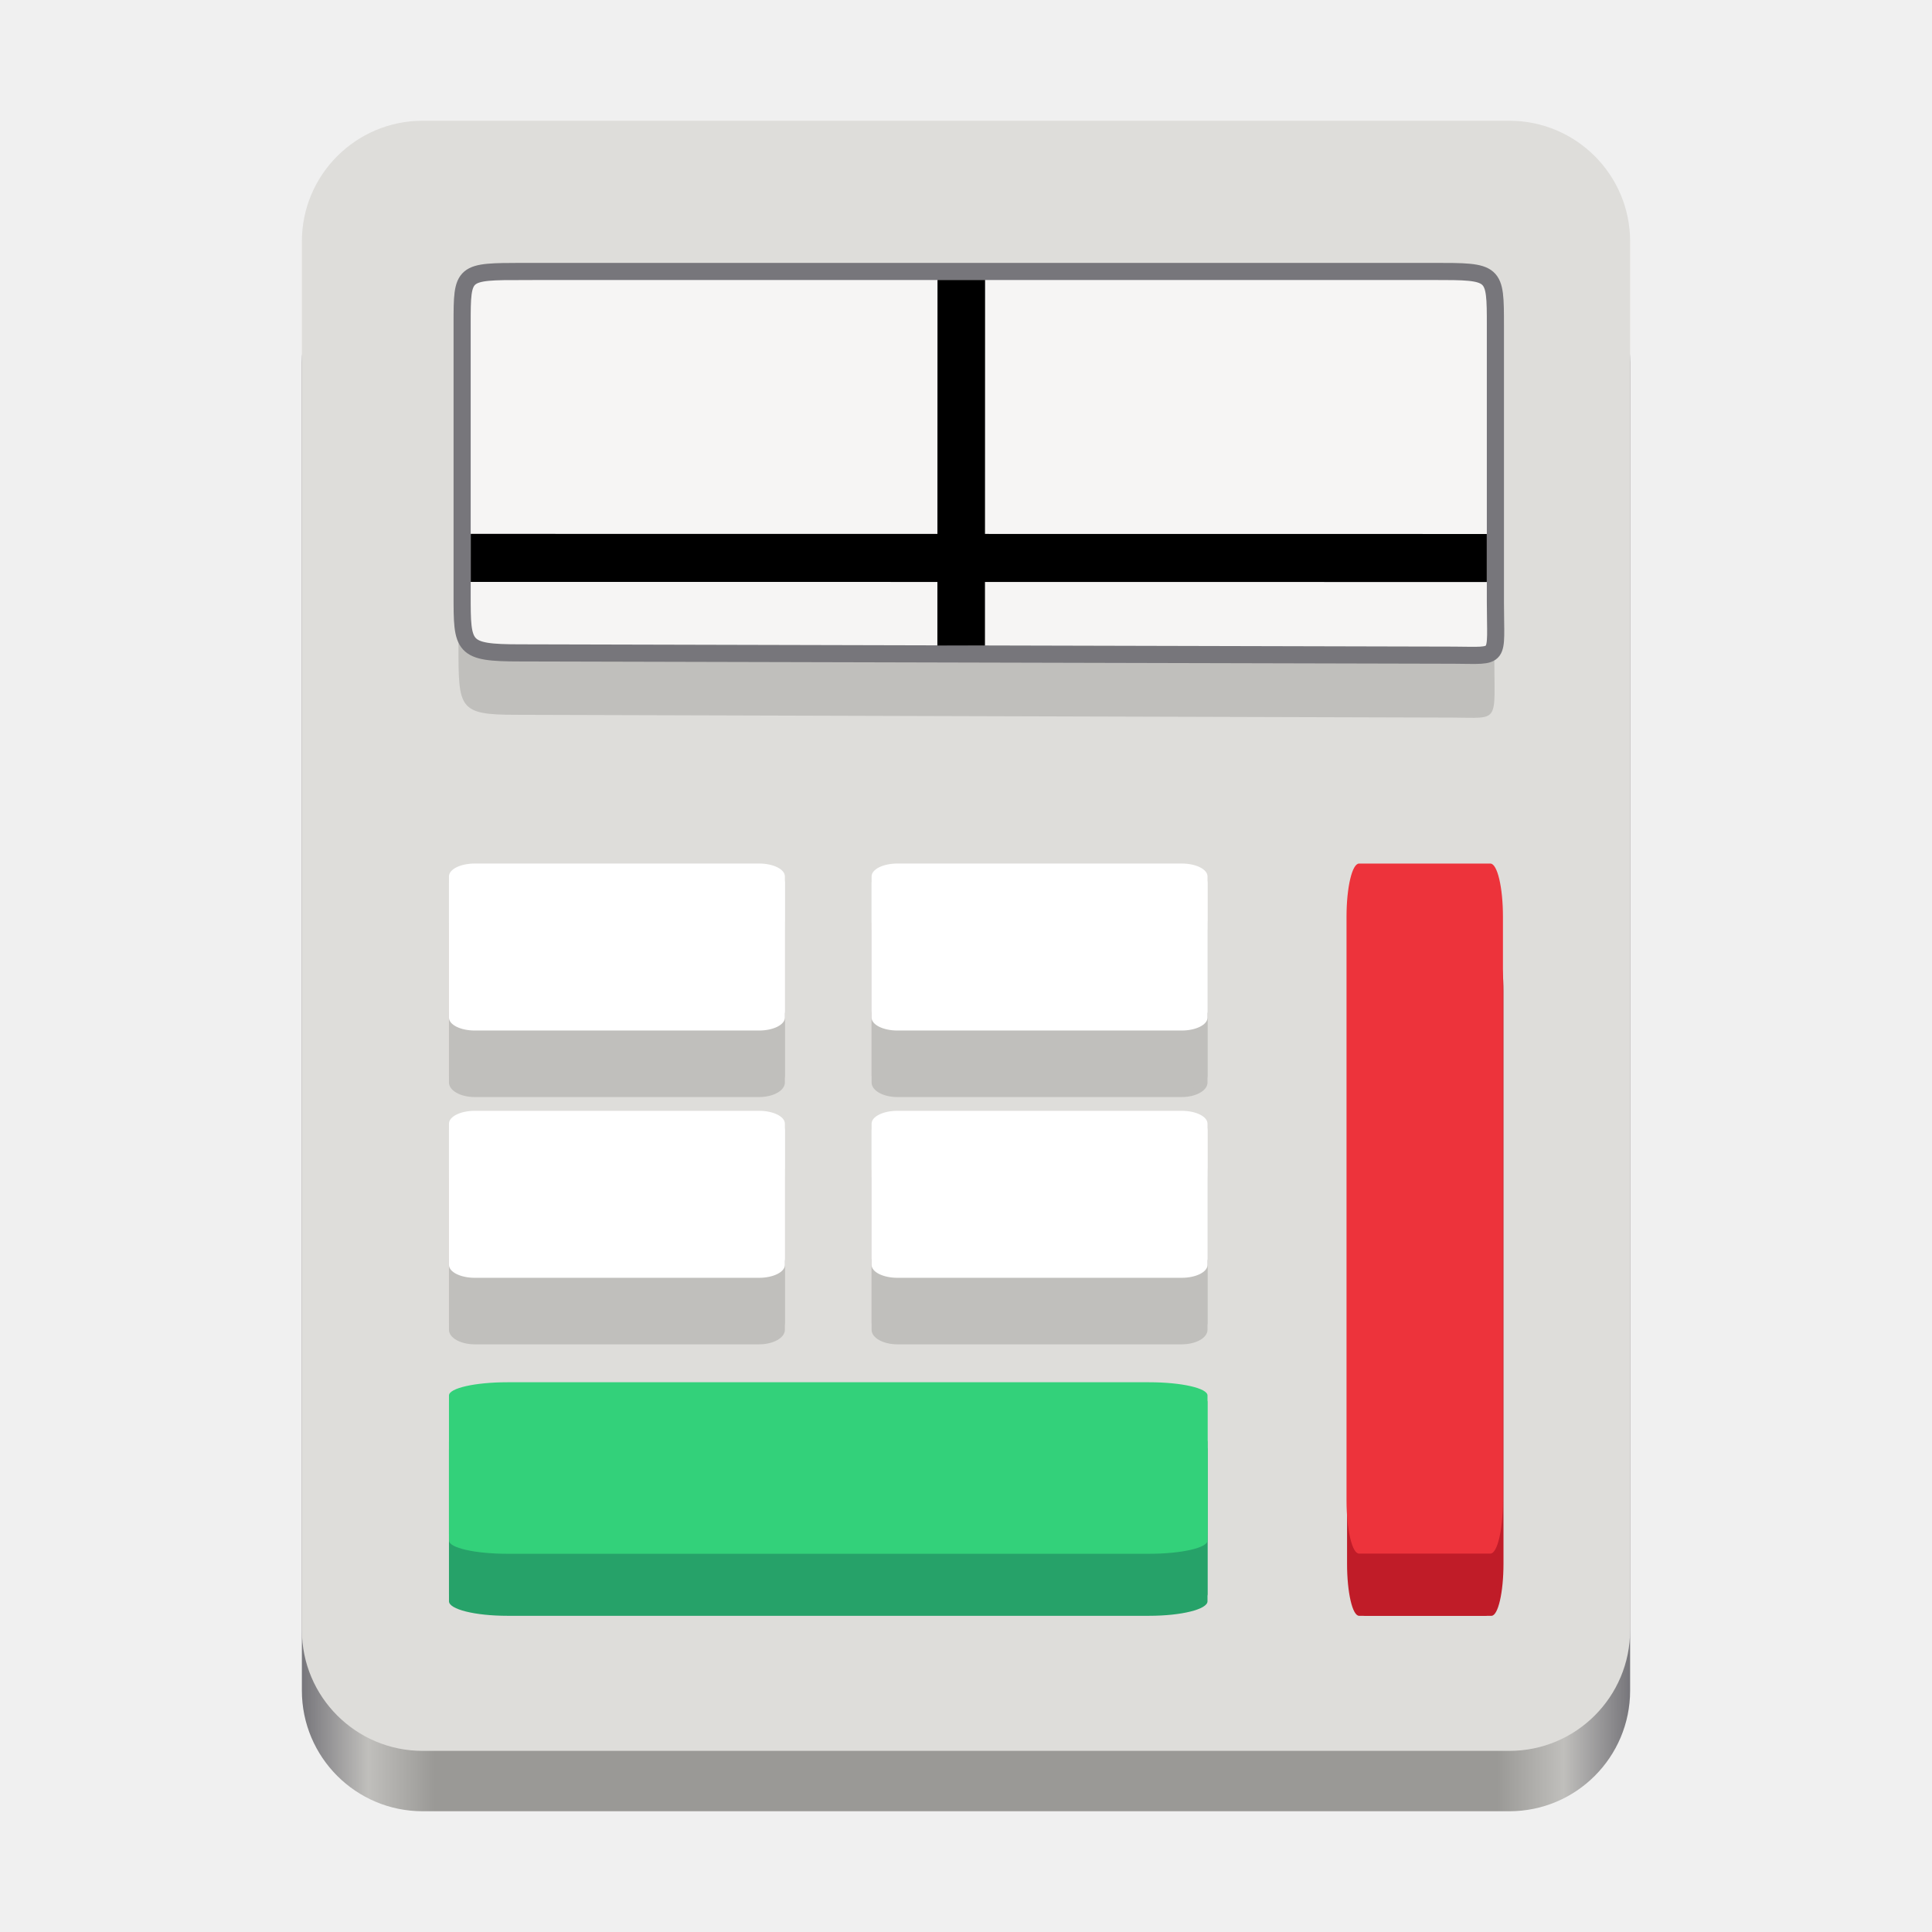
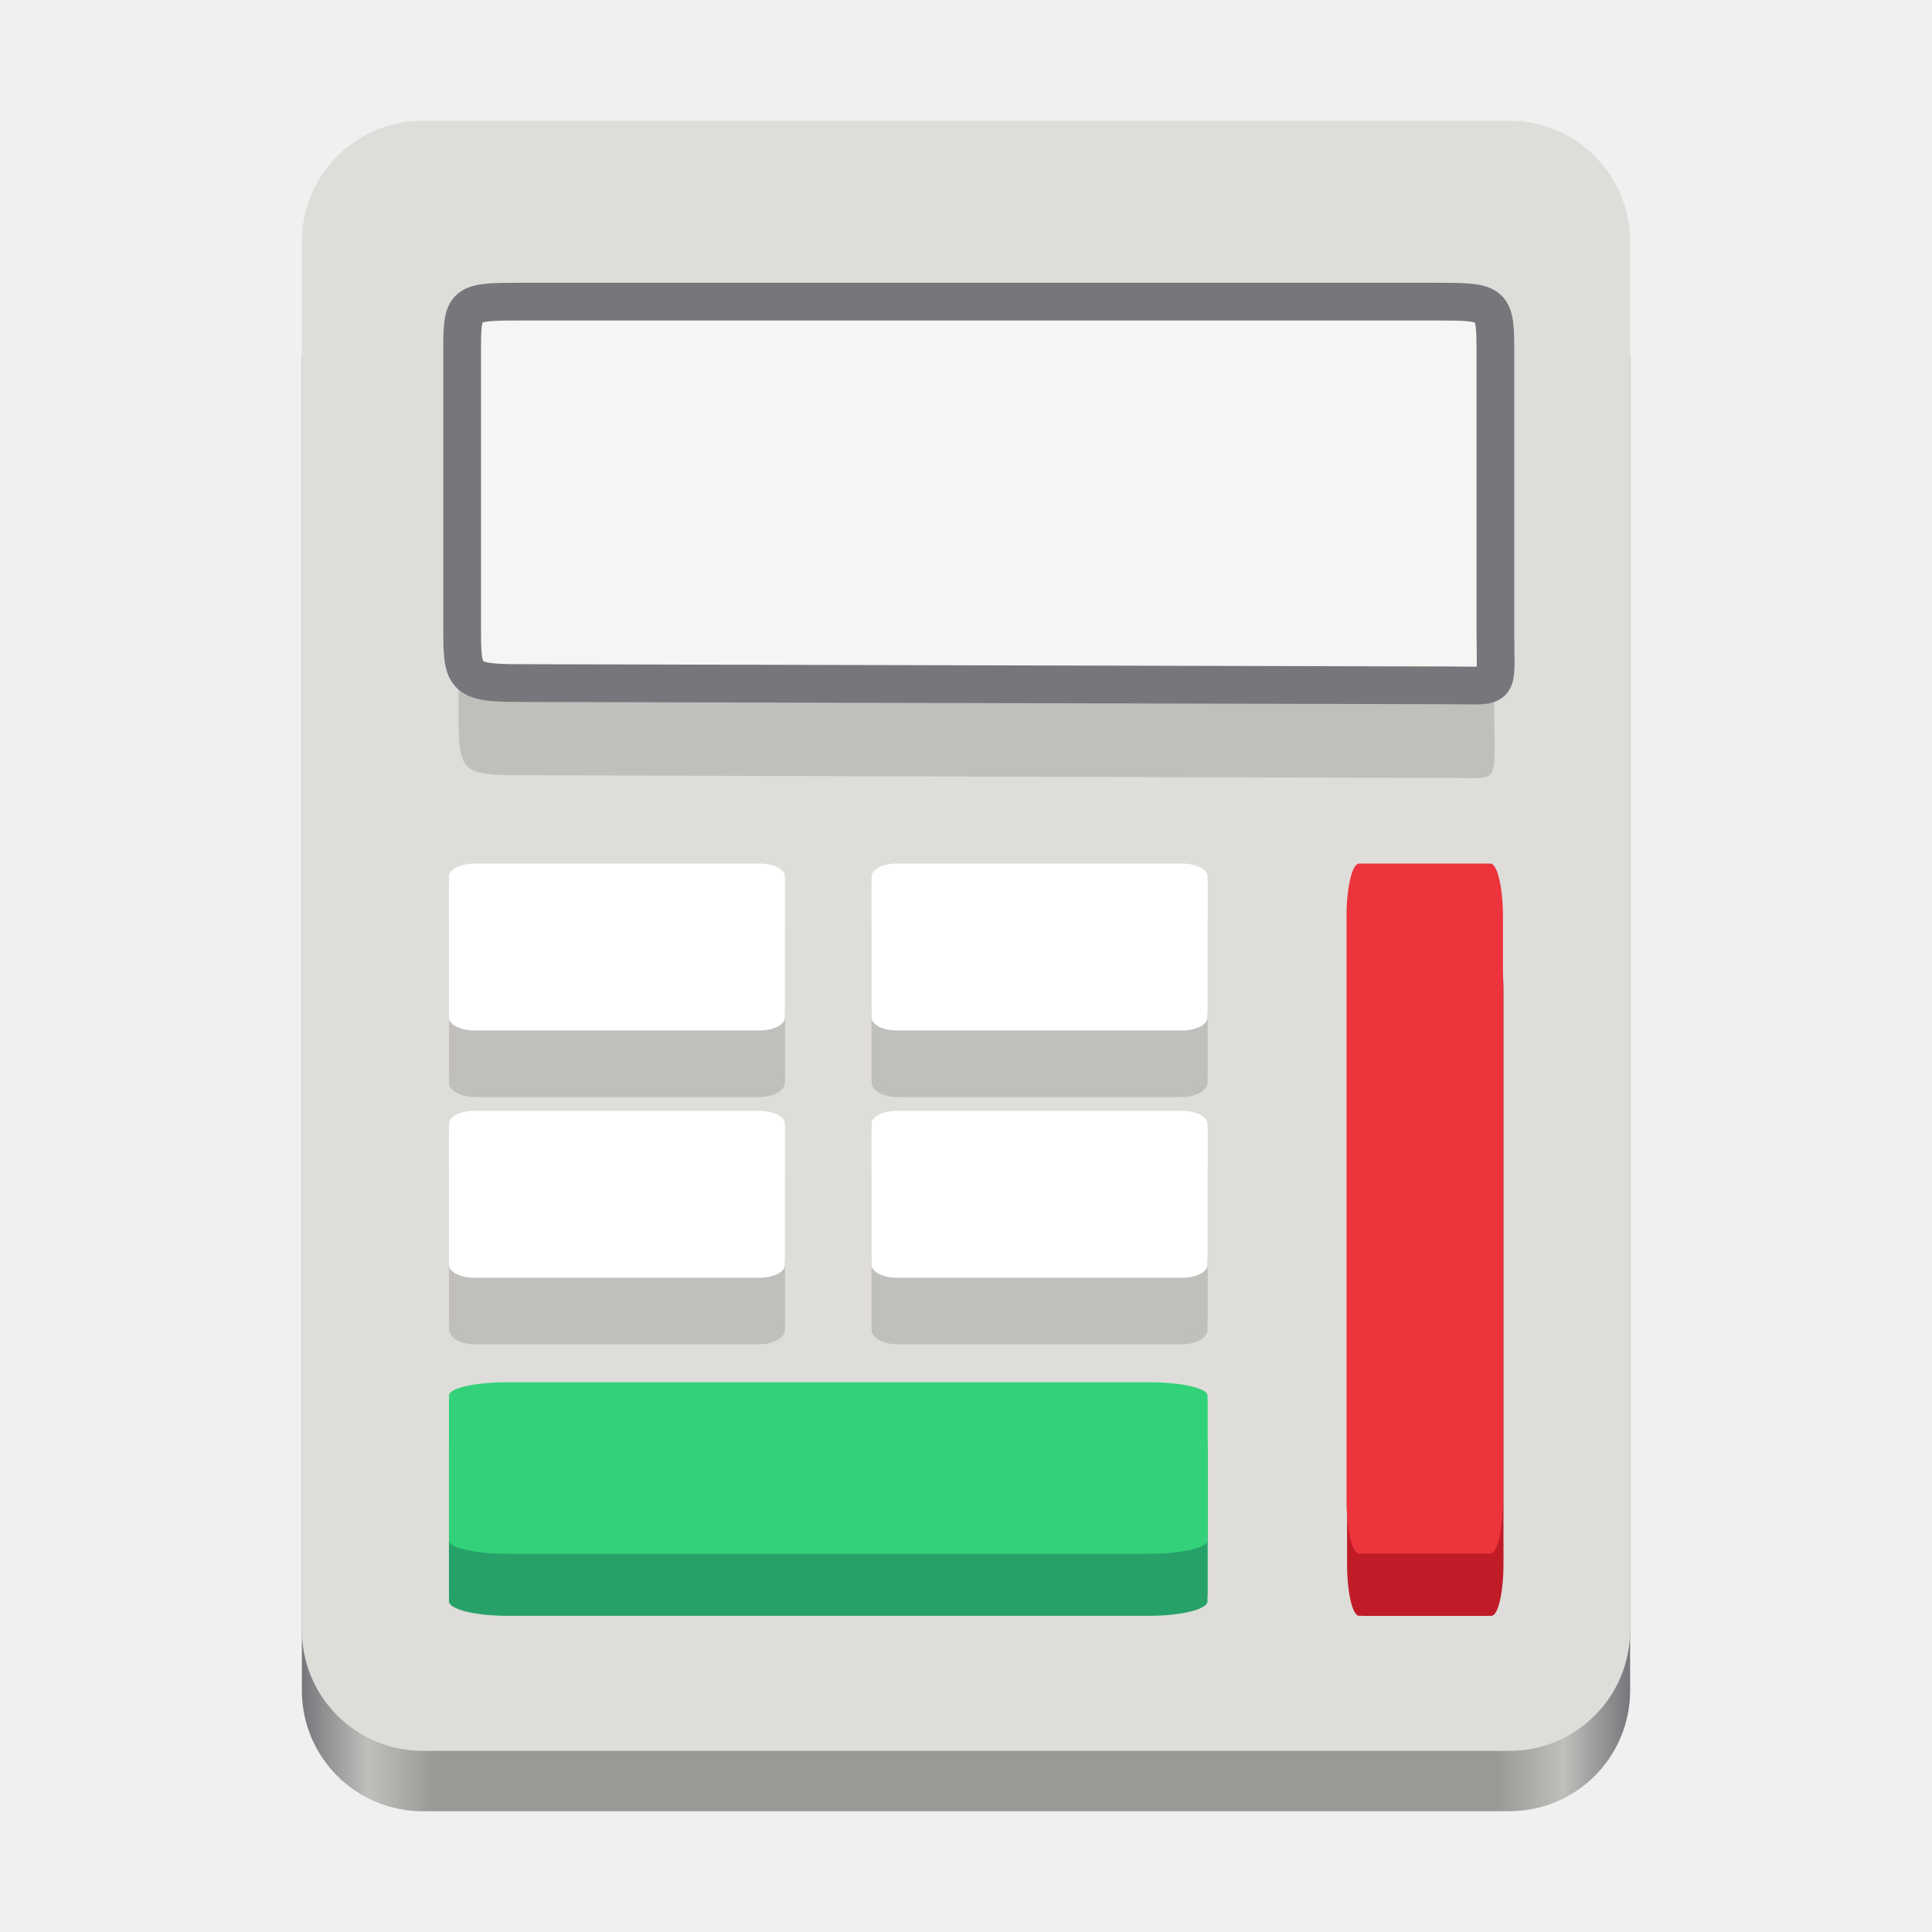
<svg xmlns="http://www.w3.org/2000/svg" height="128px" viewBox="0 0 128 128" width="128px" version="1.1" id="svg75">
  <defs id="defs79" />
  <linearGradient id="a" gradientTransform="matrix(0.196428 0 0 0.342105 2.59729 273.7401)" gradientUnits="userSpaceOnUse" x1="88.596" x2="536.596" y1="-449.394" y2="-449.394">
    <stop offset="0" stop-color="#77767b" id="stop2" />
    <stop offset="0.05" stop-color="#c0bfbc" id="stop4" />
    <stop offset="0.1" stop-color="#9a9996" id="stop6" />
    <stop offset="0.9" stop-color="#9a9996" id="stop8" />
    <stop offset="0.95" stop-color="#c0bfbc" id="stop10" />
    <stop offset="1" stop-color="#77767b" id="stop12" />
  </linearGradient>
  <path d="m 28 16 h 72 c 4.418 0 8 3.582 8 8 v 88 c 0 4.418 -3.582 8 -8 8 h -72 c -4.418 0 -8 -3.582 -8 -8 v -88 c 0 -4.418 3.582 -8 8 -8 z m 0 0" fill="url(#a)" id="path15" />
  <path d="m 28 8 h 72 c 4.418 0 8 3.582 8 8 v 92 c 0 4.418 -3.582 8 -8 8 h -72 c -4.418 0 -8 -3.582 -8 -8 v -92 c 0 -4.418 3.582 -8 8 -8 z m 0 0" fill="#deddda" id="path17" />
  <path d="m 31.457 60.691 h 18.832 c 0.945 0 1.711 0.43 1.711 0.957 v 10.074 c 0 0.531 -0.766 0.961 -1.711 0.961 h -18.832 c -0.945 0 -1.711 -0.43 -1.711 -0.961 v -10.074 c 0 -0.527 0.766 -0.957 1.711 -0.957 z m 0 0" fill="#c0bfbc" id="path19" />
  <path d="m 31.457 60.211 h 18.832 c 0.945 0 1.711 0.43 1.711 0.957 v 10.074 c 0 0.531 -0.766 0.961 -1.711 0.961 h -18.832 c -0.945 0 -1.711 -0.43 -1.711 -0.961 v -10.074 c 0 -0.527 0.766 -0.957 1.711 -0.957 z m 0 0" fill="#c0bfbc" id="path21" />
  <path d="m 31.457 77.074 h 18.832 c 0.945 0 1.711 0.43 1.711 0.957 v 10.074 c 0 0.531 -0.766 0.961 -1.711 0.961 h -18.832 c -0.945 0 -1.711 -0.43 -1.711 -0.961 v -10.074 c 0 -0.527 0.766 -0.957 1.711 -0.957 z m 0 0" fill="#c0bfbc" id="path23" />
  <path d="m 31.457 76.594 h 18.832 c 0.945 0 1.711 0.43 1.711 0.957 v 10.074 c 0 0.531 -0.766 0.961 -1.711 0.961 h -18.832 c -0.945 0 -1.711 -0.43 -1.711 -0.961 v -10.074 c 0 -0.527 0.766 -0.957 1.711 -0.957 z m 0 0" fill="#c0bfbc" id="path25" />
  <path d="m 89.645 103.602 v -37.934 c 0 -1.906 0.355 -3.449 0.797 -3.449 h 8.371 c 0.438 0 0.797 1.543 0.797 3.449 v 37.934 c 0 1.906 -0.359 3.449 -0.797 3.449 h -8.371 c -0.441 0 -0.797 -1.543 -0.797 -3.449 z m 0 0" fill="#c01c28" id="path27" />
  <path d="m 89.246 103.602 v -37.934 c 0 -1.906 0.355 -3.449 0.797 -3.449 h 8.371 c 0.438 0 0.797 1.543 0.797 3.449 v 37.934 c 0 1.906 -0.359 3.449 -0.797 3.449 h -8.371 c -0.441 0 -0.797 -1.543 -0.797 -3.449 z m 0 0" fill="#c01c28" id="path29" />
  <path d="m 89.211 99.414 v -38.684 c 0 -1.941 0.371 -3.516 0.828 -3.516 h 8.703 c 0.461 0 0.832 1.574 0.832 3.516 v 38.684 c 0 1.941 -0.371 3.516 -0.832 3.516 h -8.703 c -0.457 0 -0.828 -1.574 -0.828 -3.516 z m 0 0" fill="#ed333b" id="path31" />
  <path d="m 33.613 95.059 h 42.52 c 2.137 0 3.867 0.43 3.867 0.957 v 10.074 c 0 0.531 -1.73 0.961 -3.867 0.961 h -42.52 c -2.137 0 -3.867 -0.43 -3.867 -0.961 v -10.074 c 0 -0.527 1.73 -0.957 3.867 -0.957 z m 0 0" fill="#1a5fb4" id="path33" style="fill:#26a269" />
  <path d="m 33.613 94.578 h 42.52 c 2.137 0 3.867 0.43 3.867 0.961 v 10.074 c 0 0.527 -1.73 0.957 -3.867 0.957 h -42.52 c -2.137 0 -3.867 -0.43 -3.867 -0.957 v -10.074 c 0 -0.531 1.73 -0.961 3.867 -0.961 z m 0 0" fill="#1a5fb4" id="path35" style="fill:#26a269" />
  <path d="m 59.457 77.074 h 18.832 c 0.945 0 1.711 0.43 1.711 0.957 v 10.074 c 0 0.531 -0.766 0.961 -1.711 0.961 h -18.832 c -0.945 0 -1.711 -0.43 -1.711 -0.961 v -10.074 c 0 -0.527 0.766 -0.957 1.711 -0.957 z m 0 0" fill="#c0bfbc" id="path37" />
  <path d="m 59.457 76.594 h 18.832 c 0.945 0 1.711 0.43 1.711 0.957 v 10.074 c 0 0.531 -0.766 0.961 -1.711 0.961 h -18.832 c -0.945 0 -1.711 -0.43 -1.711 -0.961 v -10.074 c 0 -0.527 0.766 -0.957 1.711 -0.957 z m 0 0" fill="#c0bfbc" id="path39" />
  <path d="m 59.457 60.691 h 18.832 c 0.945 0 1.711 0.43 1.711 0.957 v 10.074 c 0 0.531 -0.766 0.961 -1.711 0.961 h -18.832 c -0.945 0 -1.711 -0.43 -1.711 -0.961 v -10.074 c 0 -0.527 0.766 -0.957 1.711 -0.957 z m 0 0" fill="#c0bfbc" id="path41" />
  <path d="m 59.457 60.211 h 18.832 c 0.945 0 1.711 0.43 1.711 0.957 v 10.074 c 0 0.531 -0.766 0.961 -1.711 0.961 h -18.832 c -0.945 0 -1.711 -0.43 -1.711 -0.961 v -10.074 c 0 -0.527 0.766 -0.957 1.711 -0.957 z m 0 0" fill="#c0bfbc" id="path43" />
  <path d="m 33.613 92.016 h 42.52 c 2.137 0 3.867 0.391 3.867 0.871 v 9.18 c 0 0.48 -1.73 0.875 -3.867 0.875 h -42.52 c -2.137 0 -3.867 -0.395 -3.867 -0.875 v -9.18 c 0 -0.48 1.73 -0.871 3.867 -0.871 z m 0 0" fill="#3584e4" id="path45" style="fill:#33d17a" />
  <path d="m 33.613 91.578 h 42.52 c 2.137 0 3.867 0.391 3.867 0.875 v 9.176 c 0 0.48 -1.73 0.875 -3.867 0.875 h -42.52 c -2.137 0 -3.867 -0.395 -3.867 -0.875 v -9.176 c 0 -0.484 1.73 -0.875 3.867 -0.875 z m 0 0" fill="#3584e4" id="path47" style="fill:#33d17a" />
  <g fill="#ffffff" id="g65">
    <path d="m 31.457 74.02 h 18.832 c 0.945 0 1.711 0.379 1.711 0.852 v 8.934 c 0 0.469 -0.766 0.852 -1.711 0.852 h -18.832 c -0.945 0 -1.711 -0.383 -1.711 -0.852 v -8.934 c 0 -0.473 0.766 -0.852 1.711 -0.852 z m 0 0" id="path49" />
    <path d="m 31.457 73.594 h 18.832 c 0.945 0 1.711 0.379 1.711 0.852 v 8.934 c 0 0.473 -0.766 0.852 -1.711 0.852 h -18.832 c -0.945 0 -1.711 -0.379 -1.711 -0.852 v -8.934 c 0 -0.473 0.766 -0.852 1.711 -0.852 z m 0 0" id="path51" />
    <path d="m 59.457 57.637 h 18.832 c 0.945 0 1.711 0.379 1.711 0.852 v 8.934 c 0 0.469 -0.766 0.852 -1.711 0.852 h -18.832 c -0.945 0 -1.711 -0.383 -1.711 -0.852 v -8.934 c 0 -0.473 0.766 -0.852 1.711 -0.852 z m 0 0" id="path53" />
    <path d="m 59.457 57.211 h 18.832 c 0.945 0 1.711 0.379 1.711 0.852 v 8.934 c 0 0.469 -0.766 0.852 -1.711 0.852 h -18.832 c -0.945 0 -1.711 -0.383 -1.711 -0.852 v -8.934 c 0 -0.473 0.766 -0.852 1.711 -0.852 z m 0 0" id="path55" />
    <path d="m 59.457 74.02 h 18.832 c 0.945 0 1.711 0.379 1.711 0.852 v 8.934 c 0 0.469 -0.766 0.852 -1.711 0.852 h -18.832 c -0.945 0 -1.711 -0.383 -1.711 -0.852 v -8.934 c 0 -0.473 0.766 -0.852 1.711 -0.852 z m 0 0" id="path57" />
    <path d="m 59.457 73.594 h 18.832 c 0.945 0 1.711 0.379 1.711 0.852 v 8.934 c 0 0.469 -0.766 0.852 -1.711 0.852 h -18.832 c -0.945 0 -1.711 -0.383 -1.711 -0.852 v -8.934 c 0 -0.473 0.766 -0.852 1.711 -0.852 z m 0 0" id="path59" />
    <path d="m 31.457 57.637 h 18.832 c 0.945 0 1.711 0.379 1.711 0.852 v 8.934 c 0 0.469 -0.766 0.852 -1.711 0.852 h -18.832 c -0.945 0 -1.711 -0.383 -1.711 -0.852 v -8.934 c 0 -0.473 0.766 -0.852 1.711 -0.852 z m 0 0" id="path61" />
    <path d="m 31.457 57.211 h 18.832 c 0.945 0 1.711 0.379 1.711 0.852 v 8.934 c 0 0.469 -0.766 0.852 -1.711 0.852 h -18.832 c -0.945 0 -1.711 -0.383 -1.711 -0.852 v -8.934 c 0 -0.473 0.766 -0.852 1.711 -0.852 z m 0 0" id="path63" />
  </g>
-   <path d="m 34.477 17.48 h 60.391 c 4.133 0 4.133 0 4.133 4.254 v 21.648 c 0 4.602 0.434 4.172 -2.766 4.16 l -62.031 -0.184 c -3.828 0 -3.828 -0.41 -3.828 -4.52 v -21.266 c 0 -4.094 0 -4.094 4.102 -4.094 z m 0 0" fill="#c0bfbc" id="path67" />
-   <path d="m 34.711 17.984 h 60.242 c 4.121 0 4.121 0 4.121 3.598 v 18.305 c 0 3.895 0.434 3.531 -2.758 3.52 l -61.879 -0.152 c -3.82 0 -3.82 -0.348 -3.82 -3.824 v -17.984 c 0 -3.461 0 -3.461 4.094 -3.461 z m 0 0" fill="#f6f5f4" stroke="#77767b" stroke-width="1.135" id="path69" />
-   <path d="m 31.188 36.961 l 67.316 0.008" fill="none" stroke="#000000" stroke-width="3.182" id="path71" />
-   <path d="m 63.68 42.77 l 0.008 -24.223" fill="none" stroke="#000000" stroke-width="3.152" id="path73" />
+   <path d="M 34.477,21.48 H 94.867 C 99,21.48 99,21.48 99,25.734 v 21.648 c 0,4.602 0.434,4.172 -2.766,4.16 L 34.203,51.359 C 30.375,51.359 30.375,50.949 30.375,46.84 V 25.574 c 0,-4.094 0,-4.094 4.102,-4.094 z m 0,0" fill="#c0bfbc" id="path67" />
+   <path d="M 34.711,19.984 H 94.953 c 4.121,0 4.121,0 4.121,3.598 v 18.305 c 0,3.895 0.434,3.531 -2.758,3.52 L 34.438,45.254 c -3.82,0 -3.82,-0.348 -3.82,-3.824 V 23.445 c 0,-3.461 0,-3.461 4.094,-3.461 z m 0,0" fill="#f6f5f4" stroke="#77767b" stroke-width="1.135" id="path69" style="stroke-width:2.5;stroke-miterlimit:4;stroke-dasharray:none" />
</svg>
